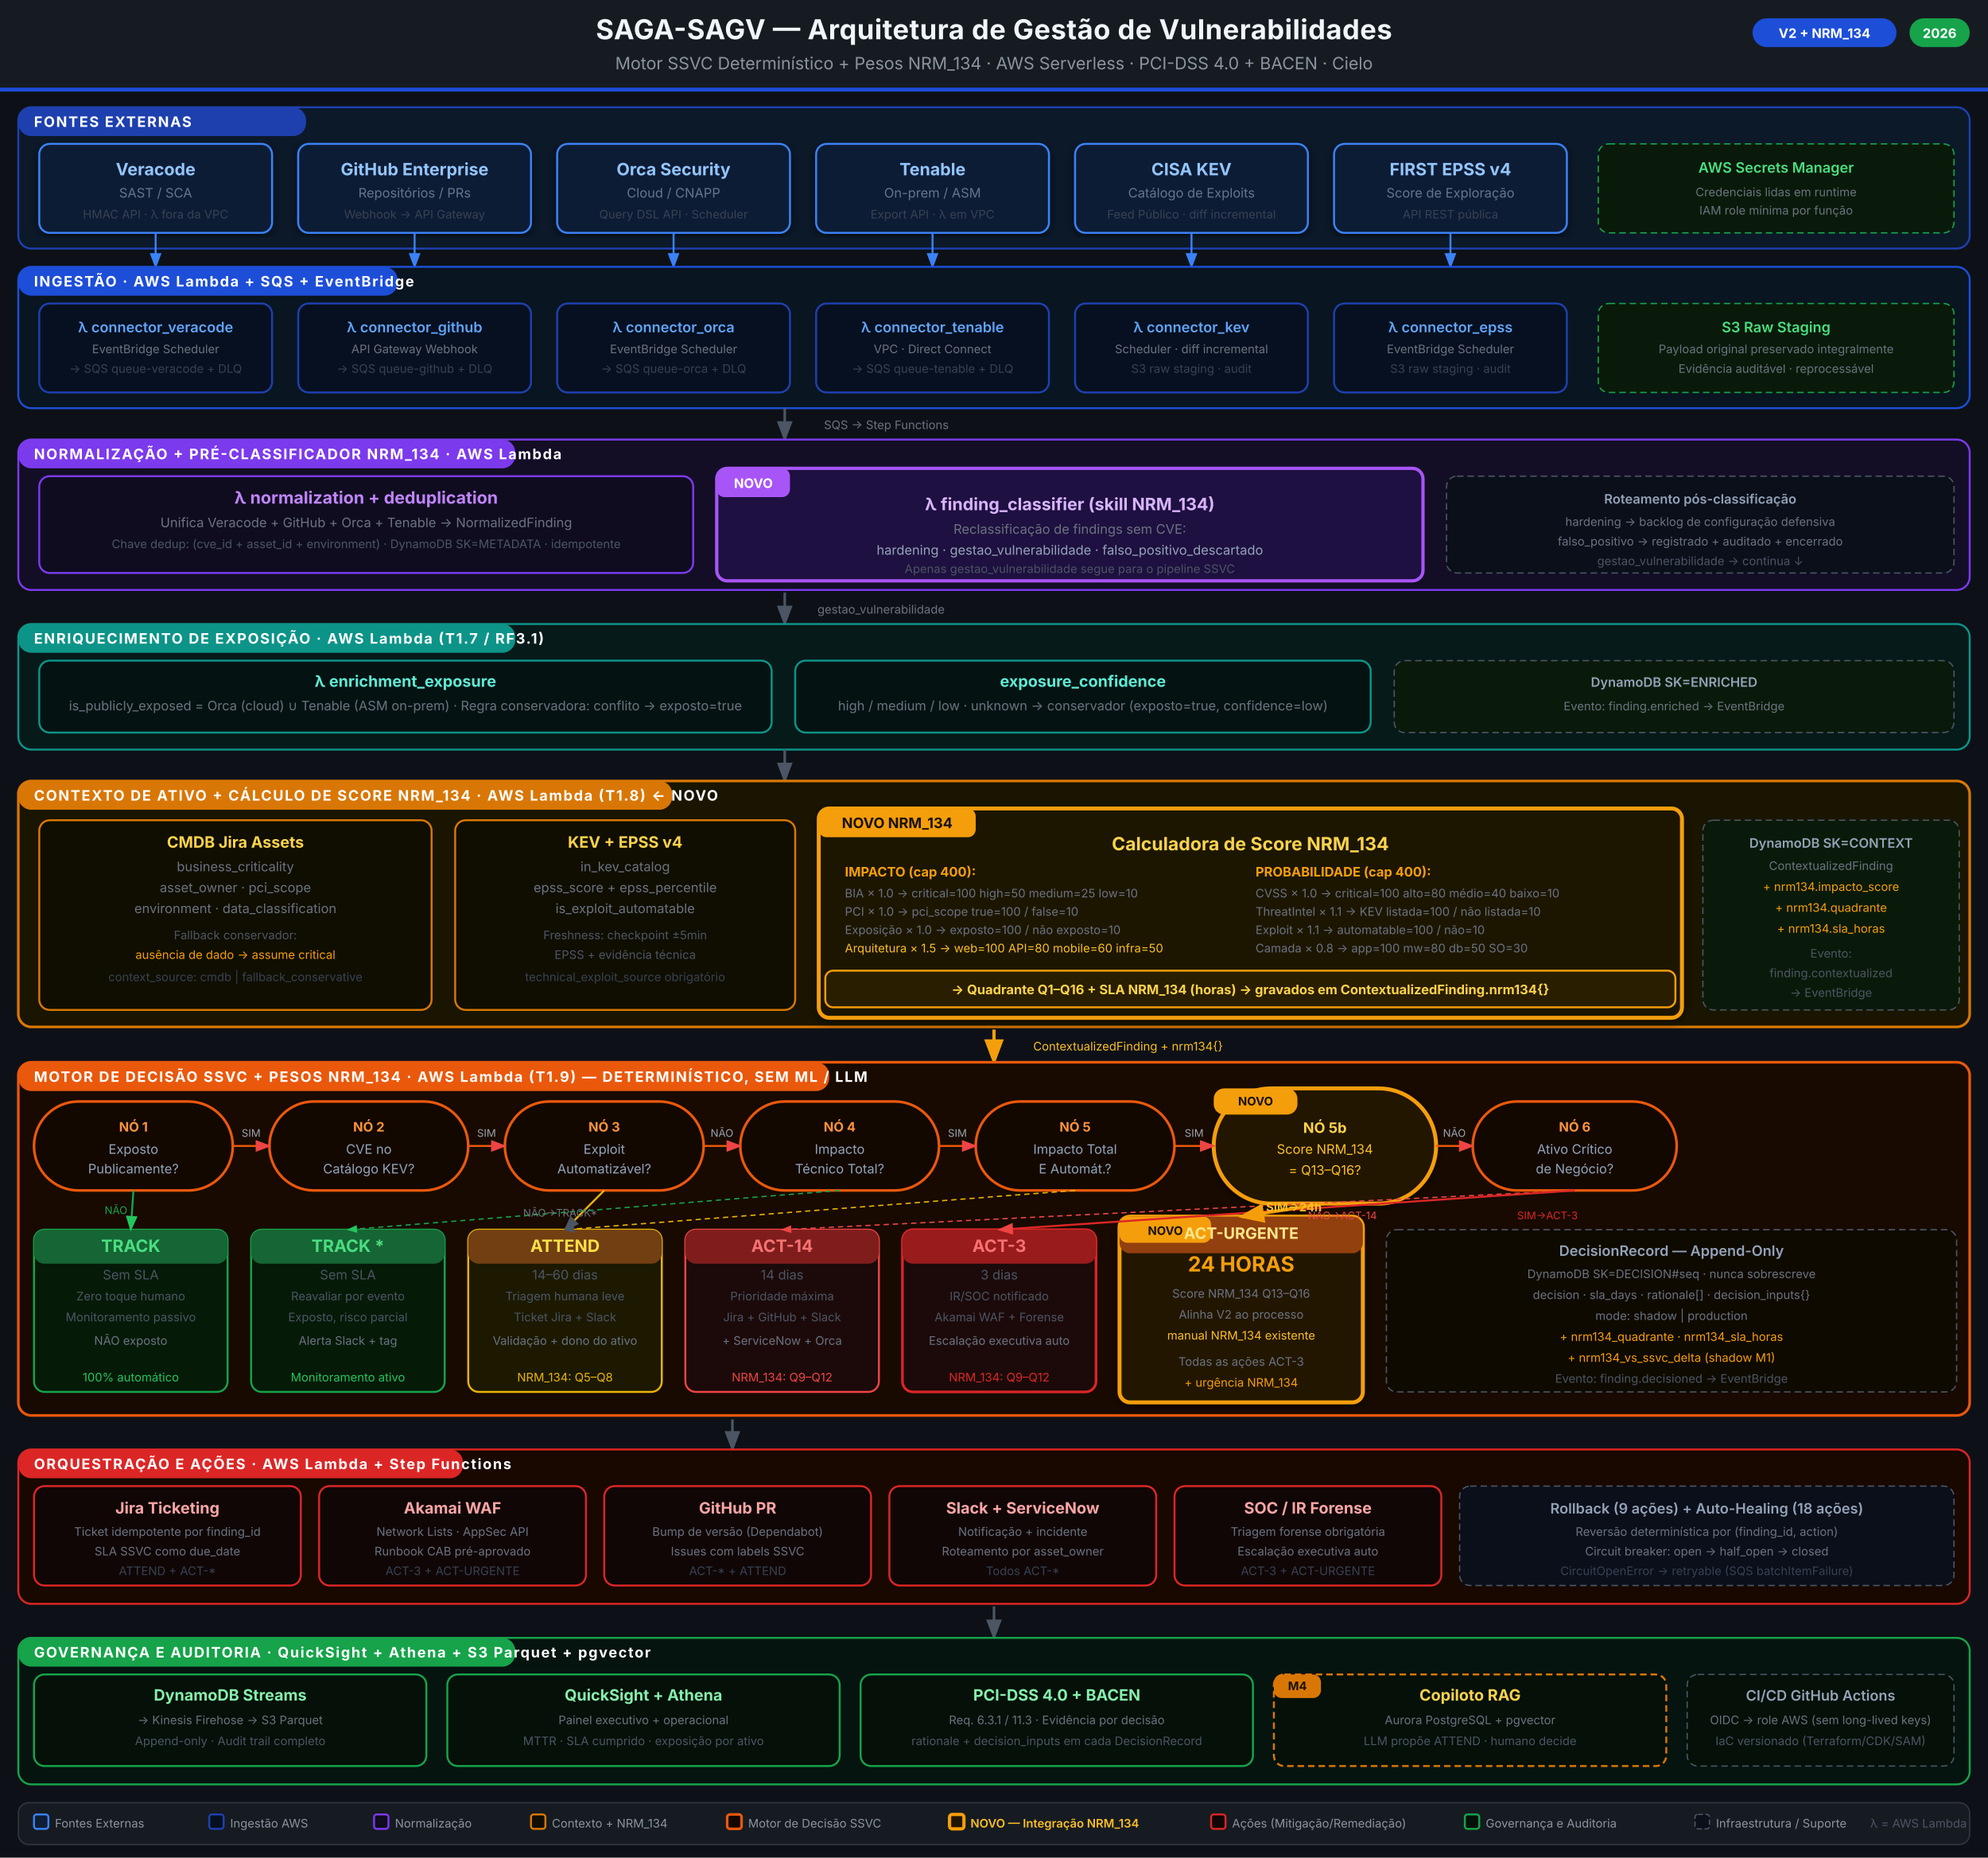
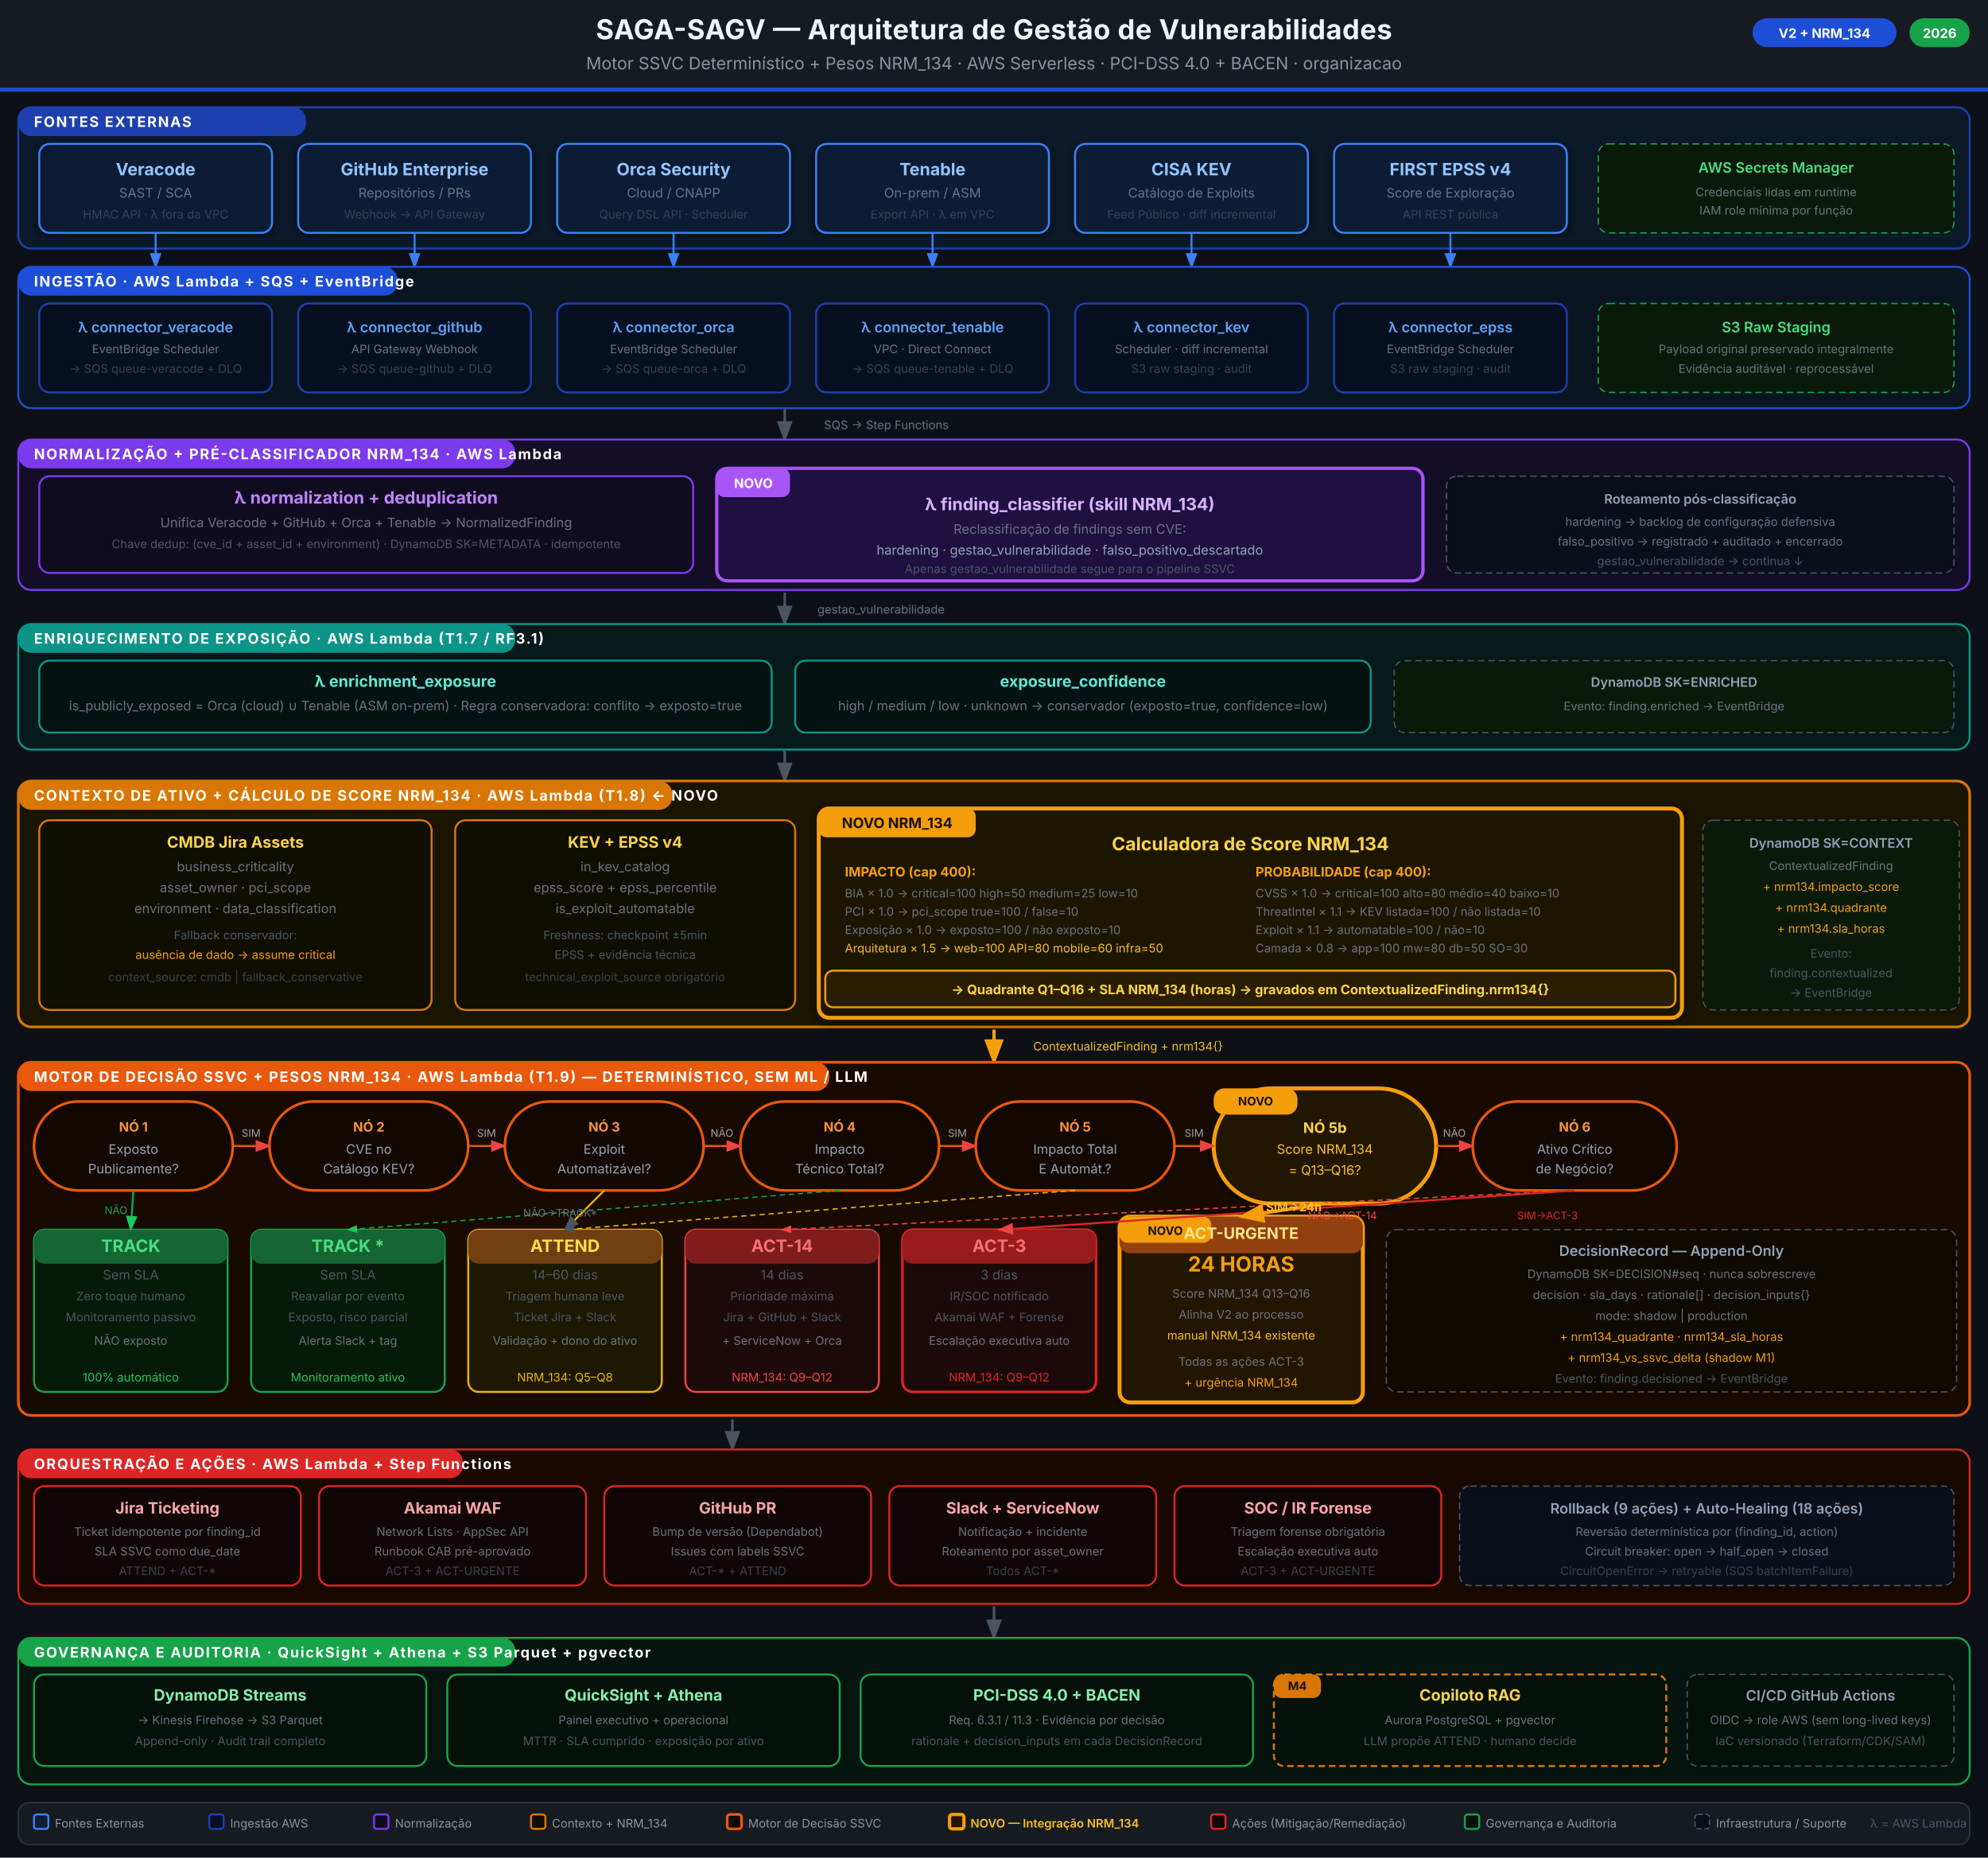
<svg xmlns="http://www.w3.org/2000/svg" width="1520" height="1420" viewBox="0 0 1520 1420" font-family="'Segoe UI', Inter, Roboto, Arial, sans-serif">
  <defs>
    <marker id="arr" markerWidth="8" markerHeight="6" refX="7" refY="3" orient="auto">
      <polygon points="0 0,8 3,0 6" fill="#4b5563" />
    </marker>
    <marker id="arr-blue" markerWidth="8" markerHeight="6" refX="7" refY="3" orient="auto">
      <polygon points="0 0,8 3,0 6" fill="#3b82f6" />
    </marker>
    <marker id="arr-amb" markerWidth="8" markerHeight="6" refX="7" refY="3" orient="auto">
      <polygon points="0 0,8 3,0 6" fill="#f59e0b" />
    </marker>
    <marker id="arr-red" markerWidth="8" markerHeight="6" refX="7" refY="3" orient="auto">
      <polygon points="0 0,8 3,0 6" fill="#ef4444" />
    </marker>
    <marker id="arr-grn" markerWidth="8" markerHeight="6" refX="7" refY="3" orient="auto">
      <polygon points="0 0,8 3,0 6" fill="#22c55e" />
    </marker>
    <filter id="shadow" x="-5%" y="-5%" width="110%" height="110%">
      <feDropShadow dx="0" dy="2" stdDeviation="4" flood-color="#000" flood-opacity="0.5" />
    </filter>
  </defs>
  <rect width="1520" height="1420" fill="#0d1117" />
  <rect x="0" y="0" width="1520" height="70" fill="#161b22" />
  <rect x="0" y="67" width="1520" height="3" fill="#1d4ed8" />
  <text x="760" y="30" text-anchor="middle" font-size="21" font-weight="700" fill="#f0f6fc" letter-spacing="0.3">
    SAGA-SAGV — Arquitetura de Gestão de Vulnerabilidades
  </text>
  <text x="760" y="53" text-anchor="middle" font-size="13" fill="#8b949e">
-     Motor SSVC Determinístico + Pesos NRM_134 · AWS Serverless · PCI-DSS 4.0 + BACEN · Cielo
+     Motor SSVC Determinístico + Pesos NRM_134 · AWS Serverless · PCI-DSS 4.0 + BACEN · organizacao
  </text>
  <rect x="1340" y="14" width="110" height="22" rx="11" fill="#1d4ed8" />
  <text x="1395" y="29" text-anchor="middle" font-size="10" fill="#fff" font-weight="700">V2 + NRM_134</text>
  <rect x="1460" y="14" width="46" height="22" rx="11" fill="#16a34a" />
  <text x="1483" y="29" text-anchor="middle" font-size="10" fill="#fff" font-weight="700">2026</text>
  <rect x="14" y="82" width="1492" height="108" rx="10" fill="#0c1929" stroke="#1e40af" stroke-width="1.5" />
  <rect x="14" y="82" width="220" height="22" rx="10" fill="#1e40af" />
  <text x="26" y="97" font-size="11" font-weight="700" fill="#fff" letter-spacing="1">FONTES EXTERNAS</text>
  <rect x="30" y="110" width="178" height="68" rx="8" fill="#0f1e36" stroke="#3b82f6" stroke-width="1.5" filter="url(#shadow)" />
  <text x="119" y="134" text-anchor="middle" font-size="13" font-weight="700" fill="#93c5fd">Veracode</text>
  <text x="119" y="151" text-anchor="middle" font-size="10" fill="#64748b">SAST / SCA</text>
  <text x="119" y="167" text-anchor="middle" font-size="9" fill="#374151">HMAC API · λ fora da VPC</text>
  <rect x="228" y="110" width="178" height="68" rx="8" fill="#0f1e36" stroke="#3b82f6" stroke-width="1.5" filter="url(#shadow)" />
  <text x="317" y="134" text-anchor="middle" font-size="13" font-weight="700" fill="#93c5fd">GitHub Enterprise</text>
  <text x="317" y="151" text-anchor="middle" font-size="10" fill="#64748b">Repositórios / PRs</text>
  <text x="317" y="167" text-anchor="middle" font-size="9" fill="#374151">Webhook → API Gateway</text>
  <rect x="426" y="110" width="178" height="68" rx="8" fill="#0f1e36" stroke="#3b82f6" stroke-width="1.5" filter="url(#shadow)" />
  <text x="515" y="134" text-anchor="middle" font-size="13" font-weight="700" fill="#93c5fd">Orca Security</text>
  <text x="515" y="151" text-anchor="middle" font-size="10" fill="#64748b">Cloud / CNAPP</text>
  <text x="515" y="167" text-anchor="middle" font-size="9" fill="#374151">Query DSL API · Scheduler</text>
  <rect x="624" y="110" width="178" height="68" rx="8" fill="#0f1e36" stroke="#3b82f6" stroke-width="1.5" filter="url(#shadow)" />
  <text x="713" y="134" text-anchor="middle" font-size="13" font-weight="700" fill="#93c5fd">Tenable</text>
  <text x="713" y="151" text-anchor="middle" font-size="10" fill="#64748b">On-prem / ASM</text>
  <text x="713" y="167" text-anchor="middle" font-size="9" fill="#374151">Export API · λ em VPC</text>
  <rect x="822" y="110" width="178" height="68" rx="8" fill="#0f1e36" stroke="#3b82f6" stroke-width="1.5" filter="url(#shadow)" />
  <text x="911" y="134" text-anchor="middle" font-size="13" font-weight="700" fill="#93c5fd">CISA KEV</text>
  <text x="911" y="151" text-anchor="middle" font-size="10" fill="#64748b">Catálogo de Exploits</text>
  <text x="911" y="167" text-anchor="middle" font-size="9" fill="#374151">Feed Público · diff incremental</text>
  <rect x="1020" y="110" width="178" height="68" rx="8" fill="#0f1e36" stroke="#3b82f6" stroke-width="1.5" filter="url(#shadow)" />
  <text x="1109" y="134" text-anchor="middle" font-size="13" font-weight="700" fill="#93c5fd">FIRST EPSS v4</text>
  <text x="1109" y="151" text-anchor="middle" font-size="10" fill="#64748b">Score de Exploração</text>
  <text x="1109" y="167" text-anchor="middle" font-size="9" fill="#374151">API REST pública</text>
  <rect x="1222" y="110" width="272" height="68" rx="8" fill="#0a1a0a" stroke="#16a34a" stroke-width="1" stroke-dasharray="5,3" />
  <text x="1358" y="132" text-anchor="middle" font-size="11" fill="#4ade80" font-weight="600">AWS Secrets Manager</text>
  <text x="1358" y="150" text-anchor="middle" font-size="9" fill="#6b7280">Credenciais lidas em runtime</text>
  <text x="1358" y="164" text-anchor="middle" font-size="9" fill="#6b7280">IAM role mínima por função</text>
  <line x1="119" y1="178" x2="119" y2="204" stroke="#3b82f6" stroke-width="1.5" marker-end="url(#arr-blue)" />
  <line x1="317" y1="178" x2="317" y2="204" stroke="#3b82f6" stroke-width="1.5" marker-end="url(#arr-blue)" />
  <line x1="515" y1="178" x2="515" y2="204" stroke="#3b82f6" stroke-width="1.5" marker-end="url(#arr-blue)" />
  <line x1="713" y1="178" x2="713" y2="204" stroke="#3b82f6" stroke-width="1.5" marker-end="url(#arr-blue)" />
  <line x1="911" y1="178" x2="911" y2="204" stroke="#3b82f6" stroke-width="1.5" marker-end="url(#arr-blue)" />
  <line x1="1109" y1="178" x2="1109" y2="204" stroke="#3b82f6" stroke-width="1.5" marker-end="url(#arr-blue)" />
  <rect x="14" y="204" width="1492" height="108" rx="10" fill="#091520" stroke="#1d4ed8" stroke-width="1.5" />
  <rect x="14" y="204" width="290" height="22" rx="10" fill="#1d4ed8" />
  <text x="26" y="219" font-size="11" font-weight="700" fill="#fff" letter-spacing="1">INGESTÃO  ·  AWS Lambda + SQS + EventBridge</text>
  <rect x="30" y="232" width="178" height="68" rx="8" fill="#071020" stroke="#1e40af" stroke-width="1.5" />
  <text x="119" y="254" text-anchor="middle" font-size="11" fill="#60a5fa" font-weight="600">λ connector_veracode</text>
  <text x="119" y="270" text-anchor="middle" font-size="9" fill="#6b7280">EventBridge Scheduler</text>
  <text x="119" y="285" text-anchor="middle" font-size="9" fill="#374151">→ SQS queue-veracode + DLQ</text>
  <rect x="228" y="232" width="178" height="68" rx="8" fill="#071020" stroke="#1e40af" stroke-width="1.5" />
  <text x="317" y="254" text-anchor="middle" font-size="11" fill="#60a5fa" font-weight="600">λ connector_github</text>
  <text x="317" y="270" text-anchor="middle" font-size="9" fill="#6b7280">API Gateway Webhook</text>
  <text x="317" y="285" text-anchor="middle" font-size="9" fill="#374151">→ SQS queue-github + DLQ</text>
  <rect x="426" y="232" width="178" height="68" rx="8" fill="#071020" stroke="#1e40af" stroke-width="1.5" />
  <text x="515" y="254" text-anchor="middle" font-size="11" fill="#60a5fa" font-weight="600">λ connector_orca</text>
  <text x="515" y="270" text-anchor="middle" font-size="9" fill="#6b7280">EventBridge Scheduler</text>
  <text x="515" y="285" text-anchor="middle" font-size="9" fill="#374151">→ SQS queue-orca + DLQ</text>
  <rect x="624" y="232" width="178" height="68" rx="8" fill="#071020" stroke="#1e40af" stroke-width="1.5" />
  <text x="713" y="254" text-anchor="middle" font-size="11" fill="#60a5fa" font-weight="600">λ connector_tenable</text>
  <text x="713" y="270" text-anchor="middle" font-size="9" fill="#6b7280">VPC · Direct Connect</text>
  <text x="713" y="285" text-anchor="middle" font-size="9" fill="#374151">→ SQS queue-tenable + DLQ</text>
  <rect x="822" y="232" width="178" height="68" rx="8" fill="#071020" stroke="#1e40af" stroke-width="1.5" />
  <text x="911" y="254" text-anchor="middle" font-size="11" fill="#60a5fa" font-weight="600">λ connector_kev</text>
  <text x="911" y="270" text-anchor="middle" font-size="9" fill="#6b7280">Scheduler · diff incremental</text>
  <text x="911" y="285" text-anchor="middle" font-size="9" fill="#374151">S3 raw staging · audit</text>
  <rect x="1020" y="232" width="178" height="68" rx="8" fill="#071020" stroke="#1e40af" stroke-width="1.5" />
  <text x="1109" y="254" text-anchor="middle" font-size="11" fill="#60a5fa" font-weight="600">λ connector_epss</text>
  <text x="1109" y="270" text-anchor="middle" font-size="9" fill="#6b7280">EventBridge Scheduler</text>
  <text x="1109" y="285" text-anchor="middle" font-size="9" fill="#374151">S3 raw staging · audit</text>
  <rect x="1222" y="232" width="272" height="68" rx="8" fill="#0a1a0a" stroke="#16a34a" stroke-width="1" stroke-dasharray="5,3" />
  <text x="1358" y="254" text-anchor="middle" font-size="11" fill="#4ade80" font-weight="600">S3 Raw Staging</text>
  <text x="1358" y="270" text-anchor="middle" font-size="9" fill="#6b7280">Payload original preservado integralmente</text>
  <text x="1358" y="285" text-anchor="middle" font-size="9" fill="#6b7280">Evidência auditável · reprocessável</text>
  <line x1="600" y1="312" x2="600" y2="336" stroke="#4b5563" stroke-width="2" marker-end="url(#arr)" />
  <text x="630" y="328" font-size="9" fill="#6b7280">SQS → Step Functions</text>
  <rect x="14" y="336" width="1492" height="115" rx="10" fill="#130e26" stroke="#7c3aed" stroke-width="1.5" />
  <rect x="14" y="336" width="380" height="22" rx="10" fill="#7c3aed" />
  <text x="26" y="351" font-size="11" font-weight="700" fill="#fff" letter-spacing="1">NORMALIZAÇÃO + PRÉ-CLASSIFICADOR NRM_134  ·  AWS Lambda</text>
  <rect x="30" y="364" width="500" height="74" rx="8" fill="#0f0c20" stroke="#7c3aed" stroke-width="1.5" />
  <text x="280" y="385" text-anchor="middle" font-size="13" font-weight="700" fill="#c084fc">λ normalization + deduplication</text>
  <text x="280" y="403" text-anchor="middle" font-size="10" fill="#6b7280">Unifica Veracode + GitHub + Orca + Tenable → NormalizedFinding</text>
  <text x="280" y="419" text-anchor="middle" font-size="9" fill="#4b5563">Chave dedup: (cve_id + asset_id + environment) · DynamoDB SK=METADATA · idempotente</text>
  <rect x="548" y="358" width="540" height="86" rx="8" fill="#1e1040" stroke="#a855f7" stroke-width="2.5" />
  <rect x="548" y="358" width="56" height="22" rx="6" fill="#a855f7" />
  <text x="576" y="373" text-anchor="middle" font-size="10" fill="#fff" font-weight="700">NOVO</text>
  <text x="818" y="390" text-anchor="middle" font-size="13" font-weight="700" fill="#d8b4fe">λ finding_classifier  (skill NRM_134)</text>
  <text x="818" y="408" text-anchor="middle" font-size="10" fill="#6b7280">Reclassificação de findings sem CVE:</text>
  <text x="818" y="424" text-anchor="middle" font-size="10" fill="#94a3b8">hardening  ·  gestao_vulnerabilidade  ·  falso_positivo_descartado</text>
  <text x="818" y="438" text-anchor="middle" font-size="9" fill="#4b5563">Apenas gestao_vulnerabilidade segue para o pipeline SSVC</text>
  <rect x="1106" y="364" width="388" height="74" rx="8" fill="#0a0f1a" stroke="#4b5563" stroke-width="1" stroke-dasharray="5,3" />
  <text x="1300" y="385" text-anchor="middle" font-size="10" fill="#94a3b8" font-weight="600">Roteamento pós-classificação</text>
  <text x="1300" y="402" text-anchor="middle" font-size="9" fill="#6b7280">hardening → backlog de configuração defensiva</text>
  <text x="1300" y="417" text-anchor="middle" font-size="9" fill="#6b7280">falso_positivo → registrado + auditado + encerrado</text>
  <text x="1300" y="432" text-anchor="middle" font-size="9" fill="#4b5563">gestao_vulnerabilidade → continua ↓</text>
  <line x1="600" y1="453" x2="600" y2="477" stroke="#4b5563" stroke-width="2" marker-end="url(#arr)" />
  <text x="625" y="469" font-size="9" fill="#6b7280">gestao_vulnerabilidade</text>
  <rect x="14" y="477" width="1492" height="96" rx="10" fill="#071a1a" stroke="#0d9488" stroke-width="1.5" />
  <rect x="14" y="477" width="380" height="22" rx="10" fill="#0d9488" />
  <text x="26" y="492" font-size="11" font-weight="700" fill="#fff" letter-spacing="1">ENRIQUECIMENTO DE EXPOSIÇÃO  ·  AWS Lambda  (T1.7 / RF3.1)</text>
  <rect x="30" y="505" width="560" height="55" rx="8" fill="#051212" stroke="#0d9488" stroke-width="1.5" />
  <text x="310" y="525" text-anchor="middle" font-size="12" font-weight="700" fill="#5eead4">λ enrichment_exposure</text>
  <text x="310" y="543" text-anchor="middle" font-size="10" fill="#6b7280">is_publicly_exposed = Orca (cloud) ∪ Tenable (ASM on-prem)  ·  Regra conservadora: conflito → exposto=true</text>
  <rect x="608" y="505" width="440" height="55" rx="8" fill="#051212" stroke="#0d9488" stroke-width="1.5" />
  <text x="828" y="525" text-anchor="middle" font-size="12" font-weight="700" fill="#5eead4">exposure_confidence</text>
  <text x="828" y="543" text-anchor="middle" font-size="10" fill="#6b7280">high / medium / low · unknown → conservador (exposto=true, confidence=low)</text>
  <rect x="1066" y="505" width="428" height="55" rx="8" fill="#0a1a0a" stroke="#4b5563" stroke-width="1" stroke-dasharray="5,3" />
  <text x="1280" y="525" text-anchor="middle" font-size="10" fill="#94a3b8" font-weight="600">DynamoDB SK=ENRICHED</text>
  <text x="1280" y="543" text-anchor="middle" font-size="9" fill="#6b7280">Evento: finding.enriched → EventBridge</text>
  <line x1="600" y1="573" x2="600" y2="597" stroke="#4b5563" stroke-width="2" marker-end="url(#arr)" />
  <rect x="14" y="597" width="1492" height="188" rx="10" fill="#1a1500" stroke="#d97706" stroke-width="2" />
  <rect x="14" y="597" width="500" height="22" rx="10" fill="#d97706" />
  <text x="26" y="612" font-size="11" font-weight="700" fill="#fff" letter-spacing="1">CONTEXTO DE ATIVO + CÁLCULO DE SCORE NRM_134  ·  AWS Lambda  (T1.8)  ← NOVO</text>
  <rect x="30" y="627" width="300" height="145" rx="8" fill="#100e00" stroke="#d97706" stroke-width="1.5" />
  <text x="180" y="648" text-anchor="middle" font-size="12" font-weight="700" fill="#fcd34d">CMDB Jira Assets</text>
  <text x="180" y="666" text-anchor="middle" font-size="10" fill="#6b7280">business_criticality</text>
  <text x="180" y="682" text-anchor="middle" font-size="10" fill="#6b7280">asset_owner · pci_scope</text>
  <text x="180" y="698" text-anchor="middle" font-size="10" fill="#6b7280">environment · data_classification</text>
  <text x="180" y="718" text-anchor="middle" font-size="9" fill="#4b5563">Fallback conservador:</text>
  <text x="180" y="733" text-anchor="middle" font-size="9" fill="#f59e0b">ausência de dado → assume critical</text>
  <text x="180" y="750" text-anchor="middle" font-size="9" fill="#374151">context_source: cmdb | fallback_conservative</text>
  <rect x="348" y="627" width="260" height="145" rx="8" fill="#100e00" stroke="#d97706" stroke-width="1.5" />
  <text x="478" y="648" text-anchor="middle" font-size="12" font-weight="700" fill="#fcd34d">KEV + EPSS v4</text>
  <text x="478" y="666" text-anchor="middle" font-size="10" fill="#6b7280">in_kev_catalog</text>
  <text x="478" y="682" text-anchor="middle" font-size="10" fill="#6b7280">epss_score + epss_percentile</text>
  <text x="478" y="698" text-anchor="middle" font-size="10" fill="#6b7280">is_exploit_automatable</text>
  <text x="478" y="718" text-anchor="middle" font-size="9" fill="#4b5563">Freshness: checkpoint ±5min</text>
  <text x="478" y="733" text-anchor="middle" font-size="9" fill="#4b5563">EPSS + evidência técnica</text>
  <text x="478" y="750" text-anchor="middle" font-size="9" fill="#374151">technical_exploit_source obrigatório</text>
  <rect x="626" y="618" width="660" height="160" rx="8" fill="#1e1600" stroke="#f59e0b" stroke-width="3" filter="url(#shadow)" />
  <rect x="626" y="618" width="120" height="22" rx="6" fill="#f59e0b" />
  <text x="686" y="633" text-anchor="middle" font-size="11" fill="#1a1200" font-weight="700">NOVO  NRM_134</text>
  <text x="956" y="650" text-anchor="middle" font-size="14" font-weight="700" fill="#fcd34d">Calculadora de Score NRM_134</text>
  <text x="646" y="670" font-size="10" fill="#f59e0b" font-weight="700">IMPACTO (cap 400):</text>
  <text x="646" y="686" font-size="9" fill="#6b7280">BIA        × 1.0  →  critical=100  high=50  medium=25  low=10</text>
  <text x="646" y="700" font-size="9" fill="#6b7280">PCI        × 1.0  →  pci_scope true=100  /  false=10</text>
  <text x="646" y="714" font-size="9" fill="#6b7280">Exposição  × 1.0  →  exposto=100  /  não exposto=10</text>
  <text x="646" y="728" font-size="9" fill="#fbbf24">Arquitetura × 1.5 →  web=100  API=80  mobile=60  infra=50</text>
  <text x="960" y="670" font-size="10" fill="#f59e0b" font-weight="700">PROBABILIDADE (cap 400):</text>
  <text x="960" y="686" font-size="9" fill="#6b7280">CVSS        × 1.0  →  critical=100  alto=80  médio=40  baixo=10</text>
  <text x="960" y="700" font-size="9" fill="#6b7280">ThreatIntel × 1.1  →  KEV listada=100  /  não listada=10</text>
  <text x="960" y="714" font-size="9" fill="#6b7280">Exploit     × 1.1  →  automatable=100  /  não=10</text>
  <text x="960" y="728" font-size="9" fill="#6b7280">Camada      × 0.8  →  app=100  mw=80  db=50  SO=30</text>
  <rect x="631" y="742" width="650" height="28" rx="6" fill="#2a1e00" stroke="#f59e0b" stroke-width="1.5" />
  <text x="956" y="760" text-anchor="middle" font-size="10" fill="#fcd34d" font-weight="700">
    → Quadrante Q1–Q16  +  SLA NRM_134 (horas)  →  gravados em ContextualizedFinding.nrm134{}
  </text>
  <rect x="1302" y="627" width="196" height="145" rx="8" fill="#0a1a0a" stroke="#4b5563" stroke-width="1" stroke-dasharray="5,3" />
  <text x="1400" y="648" text-anchor="middle" font-size="10" fill="#94a3b8" font-weight="600">DynamoDB SK=CONTEXT</text>
  <text x="1400" y="665" text-anchor="middle" font-size="9" fill="#6b7280">ContextualizedFinding</text>
  <text x="1400" y="681" text-anchor="middle" font-size="9" fill="#f59e0b">+ nrm134.impacto_score</text>
  <text x="1400" y="697" text-anchor="middle" font-size="9" fill="#f59e0b">+ nrm134.quadrante</text>
  <text x="1400" y="713" text-anchor="middle" font-size="9" fill="#f59e0b">+ nrm134.sla_horas</text>
  <text x="1400" y="732" text-anchor="middle" font-size="9" fill="#4b5563">Evento:</text>
  <text x="1400" y="747" text-anchor="middle" font-size="9" fill="#4b5563">finding.contextualized</text>
  <text x="1400" y="762" text-anchor="middle" font-size="9" fill="#4b5563">→ EventBridge</text>
  <line x1="760" y1="787" x2="760" y2="812" stroke="#f59e0b" stroke-width="2.5" marker-end="url(#arr-amb)" />
  <text x="790" y="803" font-size="9" fill="#fbbf24">ContextualizedFinding + nrm134{}</text>
  <rect x="14" y="812" width="1492" height="270" rx="10" fill="#180a00" stroke="#ea580c" stroke-width="2" />
  <rect x="14" y="812" width="620" height="22" rx="10" fill="#ea580c" />
  <text x="26" y="827" font-size="11" font-weight="700" fill="#fff" letter-spacing="1">MOTOR DE DECISÃO SSVC + PESOS NRM_134  ·  AWS Lambda (T1.9)  —  DETERMINÍSTICO, SEM ML / LLM</text>
  <rect x="26" y="842" width="152" height="68" rx="34" fill="#120800" stroke="#ea580c" stroke-width="2" />
  <text x="102" y="865" text-anchor="middle" font-size="10" font-weight="700" fill="#fb923c">NÓ 1</text>
  <text x="102" y="882" text-anchor="middle" font-size="10" fill="#94a3b8">Exposto</text>
  <text x="102" y="897" text-anchor="middle" font-size="10" fill="#94a3b8">Publicamente?</text>
  <rect x="206" y="842" width="152" height="68" rx="34" fill="#120800" stroke="#ea580c" stroke-width="2" />
  <text x="282" y="865" text-anchor="middle" font-size="10" font-weight="700" fill="#fb923c">NÓ 2</text>
  <text x="282" y="882" text-anchor="middle" font-size="10" fill="#94a3b8">CVE no</text>
  <text x="282" y="897" text-anchor="middle" font-size="10" fill="#94a3b8">Catálogo KEV?</text>
  <rect x="386" y="842" width="152" height="68" rx="34" fill="#120800" stroke="#ea580c" stroke-width="2" />
  <text x="462" y="865" text-anchor="middle" font-size="10" font-weight="700" fill="#fb923c">NÓ 3</text>
  <text x="462" y="882" text-anchor="middle" font-size="10" fill="#94a3b8">Exploit</text>
  <text x="462" y="897" text-anchor="middle" font-size="10" fill="#94a3b8">Automatizável?</text>
  <rect x="566" y="842" width="152" height="68" rx="34" fill="#120800" stroke="#ea580c" stroke-width="2" />
  <text x="642" y="865" text-anchor="middle" font-size="10" font-weight="700" fill="#fb923c">NÓ 4</text>
  <text x="642" y="882" text-anchor="middle" font-size="10" fill="#94a3b8">Impacto</text>
  <text x="642" y="897" text-anchor="middle" font-size="10" fill="#94a3b8">Técnico Total?</text>
  <rect x="746" y="842" width="152" height="68" rx="34" fill="#120800" stroke="#ea580c" stroke-width="2" />
  <text x="822" y="865" text-anchor="middle" font-size="10" font-weight="700" fill="#fb923c">NÓ 5</text>
  <text x="822" y="882" text-anchor="middle" font-size="10" fill="#94a3b8">Impacto Total</text>
  <text x="822" y="897" text-anchor="middle" font-size="10" fill="#94a3b8">E Automát.?</text>
  <rect x="928" y="832" width="170" height="88" rx="44" fill="#201400" stroke="#f59e0b" stroke-width="3" filter="url(#shadow)" />
  <rect x="928" y="832" width="64" height="20" rx="8" fill="#f59e0b" />
  <text x="960" y="845" text-anchor="middle" font-size="9" fill="#1a1200" font-weight="700">NOVO</text>
  <text x="1013" y="866" text-anchor="middle" font-size="11" font-weight="700" fill="#fcd34d">NÓ 5b</text>
  <text x="1013" y="882" text-anchor="middle" font-size="10" fill="#fbbf24">Score NRM_134</text>
  <text x="1013" y="898" text-anchor="middle" font-size="10" fill="#fbbf24">= Q13–Q16?</text>
  <rect x="1126" y="842" width="156" height="68" rx="34" fill="#120800" stroke="#ea580c" stroke-width="2" />
  <text x="1204" y="865" text-anchor="middle" font-size="10" font-weight="700" fill="#fb923c">NÓ 6</text>
  <text x="1204" y="882" text-anchor="middle" font-size="10" fill="#94a3b8">Ativo Crítico</text>
  <text x="1204" y="897" text-anchor="middle" font-size="10" fill="#94a3b8">de Negócio?</text>
  <line x1="178" y1="876" x2="206" y2="876" stroke="#ea580c" stroke-width="1.5" marker-end="url(#arr-red)" />
  <text x="192" y="869" text-anchor="middle" font-size="8" fill="#9ca3af">SIM</text>
  <line x1="358" y1="876" x2="386" y2="876" stroke="#ea580c" stroke-width="1.5" marker-end="url(#arr-red)" />
  <text x="372" y="869" text-anchor="middle" font-size="8" fill="#9ca3af">SIM</text>
  <line x1="538" y1="876" x2="566" y2="876" stroke="#ea580c" stroke-width="1.5" marker-end="url(#arr-red)" />
  <text x="552" y="869" text-anchor="middle" font-size="8" fill="#9ca3af">NÃO</text>
  <line x1="718" y1="876" x2="746" y2="876" stroke="#ea580c" stroke-width="1.5" marker-end="url(#arr-red)" />
  <text x="732" y="869" text-anchor="middle" font-size="8" fill="#9ca3af">SIM</text>
  <line x1="898" y1="876" x2="928" y2="876" stroke="#ea580c" stroke-width="1.5" marker-end="url(#arr-red)" />
  <text x="913" y="869" text-anchor="middle" font-size="8" fill="#9ca3af">SIM</text>
  <line x1="1098" y1="876" x2="1126" y2="876" stroke="#ea580c" stroke-width="1.5" marker-end="url(#arr-red)" />
  <text x="1112" y="869" text-anchor="middle" font-size="8" fill="#9ca3af">NÃO</text>
  <rect x="26" y="940" width="148" height="124" rx="8" fill="#061a08" stroke="#16a34a" stroke-width="1.5" />
  <rect x="26" y="940" width="148" height="26" rx="8" fill="#166534" />
  <text x="100" y="957" text-anchor="middle" font-size="13" font-weight="700" fill="#4ade80">TRACK</text>
  <text x="100" y="978" text-anchor="middle" font-size="10" fill="#4b5563">Sem SLA</text>
  <text x="100" y="994" text-anchor="middle" font-size="9" fill="#4b5563">Zero toque humano</text>
  <text x="100" y="1010" text-anchor="middle" font-size="9" fill="#4b5563">Monitoramento passivo</text>
  <text x="100" y="1028" text-anchor="middle" font-size="9" fill="#6b7280">NÃO exposto</text>
  <text x="100" y="1056" text-anchor="middle" font-size="9" fill="#22c55e">100% automático</text>
  <rect x="192" y="940" width="148" height="124" rx="8" fill="#061a08" stroke="#16a34a" stroke-width="1.5" />
  <rect x="192" y="940" width="148" height="26" rx="8" fill="#166534" />
  <text x="266" y="957" text-anchor="middle" font-size="13" font-weight="700" fill="#4ade80">TRACK *</text>
  <text x="266" y="978" text-anchor="middle" font-size="10" fill="#4b5563">Sem SLA</text>
  <text x="266" y="994" text-anchor="middle" font-size="9" fill="#4b5563">Reavaliar por evento</text>
  <text x="266" y="1010" text-anchor="middle" font-size="9" fill="#4b5563">Exposto, risco parcial</text>
  <text x="266" y="1028" text-anchor="middle" font-size="9" fill="#6b7280">Alerta Slack + tag</text>
  <text x="266" y="1056" text-anchor="middle" font-size="9" fill="#22c55e">Monitoramento ativo</text>
  <rect x="358" y="940" width="148" height="124" rx="8" fill="#1c1900" stroke="#eab308" stroke-width="1.5" />
  <rect x="358" y="940" width="148" height="26" rx="8" fill="#713f12" />
  <text x="432" y="957" text-anchor="middle" font-size="13" font-weight="700" fill="#fde047">ATTEND</text>
  <text x="432" y="978" text-anchor="middle" font-size="10" fill="#4b5563">14–60 dias</text>
  <text x="432" y="994" text-anchor="middle" font-size="9" fill="#4b5563">Triagem humana leve</text>
  <text x="432" y="1010" text-anchor="middle" font-size="9" fill="#4b5563">Ticket Jira + Slack</text>
  <text x="432" y="1028" text-anchor="middle" font-size="9" fill="#6b7280">Validação + dono do ativo</text>
  <text x="432" y="1056" text-anchor="middle" font-size="9" fill="#eab308">NRM_134: Q5–Q8</text>
  <rect x="524" y="940" width="148" height="124" rx="8" fill="#1c0a0a" stroke="#ef4444" stroke-width="1.5" />
  <rect x="524" y="940" width="148" height="26" rx="8" fill="#7f1d1d" />
  <text x="598" y="957" text-anchor="middle" font-size="13" font-weight="700" fill="#f87171">ACT-14</text>
  <text x="598" y="978" text-anchor="middle" font-size="10" fill="#4b5563">14 dias</text>
  <text x="598" y="994" text-anchor="middle" font-size="9" fill="#4b5563">Prioridade máxima</text>
  <text x="598" y="1010" text-anchor="middle" font-size="9" fill="#4b5563">Jira + GitHub + Slack</text>
  <text x="598" y="1028" text-anchor="middle" font-size="9" fill="#6b7280">+ ServiceNow + Orca</text>
  <text x="598" y="1056" text-anchor="middle" font-size="9" fill="#ef4444">NRM_134: Q9–Q12</text>
  <rect x="690" y="940" width="148" height="124" rx="8" fill="#1c0a0a" stroke="#dc2626" stroke-width="2" />
  <rect x="690" y="940" width="148" height="26" rx="8" fill="#991b1b" />
  <text x="764" y="957" text-anchor="middle" font-size="13" font-weight="700" fill="#f87171">ACT-3</text>
  <text x="764" y="978" text-anchor="middle" font-size="10" fill="#4b5563">3 dias</text>
  <text x="764" y="994" text-anchor="middle" font-size="9" fill="#4b5563">IR/SOC notificado</text>
  <text x="764" y="1010" text-anchor="middle" font-size="9" fill="#4b5563">Akamai WAF + Forense</text>
  <text x="764" y="1028" text-anchor="middle" font-size="9" fill="#6b7280">Escalação executiva auto</text>
  <text x="764" y="1056" text-anchor="middle" font-size="9" fill="#dc2626">NRM_134: Q9–Q12</text>
  <rect x="856" y="930" width="186" height="142" rx="8" fill="#201600" stroke="#f59e0b" stroke-width="3" filter="url(#shadow)" />
  <rect x="856" y="930" width="186" height="28" rx="8" fill="#92400e" />
  <rect x="856" y="930" width="70" height="20" rx="6" fill="#f59e0b" />
  <text x="891" y="944" text-anchor="middle" font-size="9" fill="#1a1200" font-weight="700">NOVO</text>
  <text x="949" y="947" text-anchor="middle" font-size="12" font-weight="700" fill="#fde68a">ACT-URGENTE</text>
  <text x="949" y="972" text-anchor="middle" font-size="16" font-weight="700" fill="#f59e0b">24 HORAS</text>
  <text x="949" y="992" text-anchor="middle" font-size="9" fill="#6b7280">Score NRM_134 Q13–Q16</text>
  <text x="949" y="1008" text-anchor="middle" font-size="9" fill="#6b7280">Alinha V2 ao processo</text>
  <text x="949" y="1024" text-anchor="middle" font-size="9" fill="#fbbf24">manual NRM_134 existente</text>
  <text x="949" y="1044" text-anchor="middle" font-size="9" fill="#6b7280">Todas as ações ACT-3</text>
  <text x="949" y="1060" text-anchor="middle" font-size="9" fill="#f59e0b">+ urgência NRM_134</text>
  <rect x="1060" y="940" width="436" height="124" rx="8" fill="#0f0a00" stroke="#4b5563" stroke-width="1" stroke-dasharray="5,3" />
  <text x="1278" y="960" text-anchor="middle" font-size="11" fill="#94a3b8" font-weight="600">DecisionRecord — Append-Only</text>
  <text x="1278" y="977" text-anchor="middle" font-size="9" fill="#6b7280">DynamoDB SK=DECISION#seq · nunca sobrescreve</text>
  <text x="1278" y="993" text-anchor="middle" font-size="9" fill="#6b7280">decision · sla_days · rationale[] · decision_inputs{}</text>
  <text x="1278" y="1009" text-anchor="middle" font-size="9" fill="#6b7280">mode: shadow | production</text>
  <text x="1278" y="1025" text-anchor="middle" font-size="9" fill="#f59e0b">+ nrm134_quadrante · nrm134_sla_horas</text>
  <text x="1278" y="1041" text-anchor="middle" font-size="9" fill="#f59e0b">+ nrm134_vs_ssvc_delta (shadow M1)</text>
  <text x="1278" y="1057" text-anchor="middle" font-size="9" fill="#4b5563">Evento: finding.decisioned → EventBridge</text>
  <line x1="102" y1="910" x2="100" y2="940" stroke="#16a34a" stroke-width="1.5" marker-end="url(#arr-grn)" />
  <text x="80" y="928" font-size="8" fill="#16a34a">NÃO</text>
  <line x1="462" y1="910" x2="432" y2="940" stroke="#eab308" stroke-width="1.5" marker-end="url(#arr)" />
  <line x1="822" y1="910" x2="432" y2="940" stroke="#eab308" stroke-width="1" marker-end="url(#arr)" stroke-dasharray="4,3" />
  <line x1="642" y1="910" x2="266" y2="940" stroke="#16a34a" stroke-width="1" marker-end="url(#arr-grn)" stroke-dasharray="4,3" />
  <text x="400" y="930" font-size="8" fill="#6b7280">NÃO→TRACK*</text>
  <line x1="1204" y1="910" x2="598" y2="940" stroke="#ef4444" stroke-width="1" marker-end="url(#arr-red)" stroke-dasharray="4,3" />
  <text x="1000" y="932" font-size="8" fill="#ef4444">NÃO→ACT-14</text>
  <line x1="1204" y1="910" x2="764" y2="940" stroke="#dc2626" stroke-width="1.5" marker-end="url(#arr-red)" />
  <text x="1160" y="932" font-size="8" fill="#dc2626">SIM→ACT-3</text>
  <line x1="1013" y1="920" x2="949" y2="930" stroke="#f59e0b" stroke-width="2.5" marker-end="url(#arr-amb)" />
  <text x="968" y="926" font-size="9" fill="#fbbf24" font-weight="700">SIM→24h</text>
  <line x1="560" y1="1085" x2="560" y2="1108" stroke="#4b5563" stroke-width="2" marker-end="url(#arr)" />
  <rect x="14" y="1108" width="1492" height="118" rx="10" fill="#180800" stroke="#dc2626" stroke-width="1.5" />
  <rect x="14" y="1108" width="340" height="22" rx="10" fill="#dc2626" />
  <text x="26" y="1123" font-size="11" font-weight="700" fill="#fff" letter-spacing="1">ORQUESTRAÇÃO E AÇÕES  ·  AWS Lambda + Step Functions</text>
  <rect x="26" y="1136" width="204" height="76" rx="8" fill="#100606" stroke="#dc2626" stroke-width="1.5" />
  <text x="128" y="1157" text-anchor="middle" font-size="12" font-weight="700" fill="#fca5a5">Jira Ticketing</text>
  <text x="128" y="1174" text-anchor="middle" font-size="9" fill="#6b7280">Ticket idempotente por finding_id</text>
  <text x="128" y="1189" text-anchor="middle" font-size="9" fill="#6b7280">SLA SSVC como due_date</text>
  <text x="128" y="1204" text-anchor="middle" font-size="9" fill="#374151">ATTEND + ACT-*</text>
  <rect x="244" y="1136" width="204" height="76" rx="8" fill="#100606" stroke="#dc2626" stroke-width="1.5" />
  <text x="346" y="1157" text-anchor="middle" font-size="12" font-weight="700" fill="#fca5a5">Akamai WAF</text>
  <text x="346" y="1174" text-anchor="middle" font-size="9" fill="#6b7280">Network Lists · AppSec API</text>
  <text x="346" y="1189" text-anchor="middle" font-size="9" fill="#6b7280">Runbook CAB pré-aprovado</text>
  <text x="346" y="1204" text-anchor="middle" font-size="9" fill="#374151">ACT-3 + ACT-URGENTE</text>
  <rect x="462" y="1136" width="204" height="76" rx="8" fill="#100606" stroke="#dc2626" stroke-width="1.5" />
  <text x="564" y="1157" text-anchor="middle" font-size="12" font-weight="700" fill="#fca5a5">GitHub PR</text>
  <text x="564" y="1174" text-anchor="middle" font-size="9" fill="#6b7280">Bump de versão (Dependabot)</text>
  <text x="564" y="1189" text-anchor="middle" font-size="9" fill="#6b7280">Issues com labels SSVC</text>
  <text x="564" y="1204" text-anchor="middle" font-size="9" fill="#374151">ACT-* + ATTEND</text>
  <rect x="680" y="1136" width="204" height="76" rx="8" fill="#100606" stroke="#dc2626" stroke-width="1.5" />
  <text x="782" y="1157" text-anchor="middle" font-size="12" font-weight="700" fill="#fca5a5">Slack + ServiceNow</text>
  <text x="782" y="1174" text-anchor="middle" font-size="9" fill="#6b7280">Notificação + incidente</text>
  <text x="782" y="1189" text-anchor="middle" font-size="9" fill="#6b7280">Roteamento por asset_owner</text>
  <text x="782" y="1204" text-anchor="middle" font-size="9" fill="#374151">Todos ACT-*</text>
  <rect x="898" y="1136" width="204" height="76" rx="8" fill="#100606" stroke="#dc2626" stroke-width="1.5" />
  <text x="1000" y="1157" text-anchor="middle" font-size="12" font-weight="700" fill="#fca5a5">SOC / IR Forense</text>
  <text x="1000" y="1174" text-anchor="middle" font-size="9" fill="#6b7280">Triagem forense obrigatória</text>
  <text x="1000" y="1189" text-anchor="middle" font-size="9" fill="#6b7280">Escalação executiva auto</text>
  <text x="1000" y="1204" text-anchor="middle" font-size="9" fill="#374151">ACT-3 + ACT-URGENTE</text>
  <rect x="1116" y="1136" width="378" height="76" rx="8" fill="#0a0f1a" stroke="#4b5563" stroke-width="1" stroke-dasharray="5,3" />
  <text x="1305" y="1157" text-anchor="middle" font-size="11" fill="#94a3b8" font-weight="600">Rollback (9 ações) + Auto-Healing (18 ações)</text>
  <text x="1305" y="1174" text-anchor="middle" font-size="9" fill="#6b7280">Reversão determinística por (finding_id, action)</text>
  <text x="1305" y="1189" text-anchor="middle" font-size="9" fill="#6b7280">Circuit breaker: open → half_open → closed</text>
  <text x="1305" y="1204" text-anchor="middle" font-size="9" fill="#374151">CircuitOpenError → retryable (SQS batchItemFailure)</text>
  <line x1="760" y1="1228" x2="760" y2="1252" stroke="#4b5563" stroke-width="2" marker-end="url(#arr)" />
  <rect x="14" y="1252" width="1492" height="112" rx="10" fill="#061410" stroke="#16a34a" stroke-width="1.5" />
  <rect x="14" y="1252" width="380" height="22" rx="10" fill="#16a34a" />
  <text x="26" y="1267" font-size="11" font-weight="700" fill="#fff" letter-spacing="1">GOVERNANÇA E AUDITORIA  ·  QuickSight + Athena + S3 Parquet + pgvector</text>
  <rect x="26" y="1280" width="300" height="70" rx="8" fill="#041008" stroke="#16a34a" stroke-width="1.5" />
  <text x="176" y="1300" text-anchor="middle" font-size="12" font-weight="700" fill="#86efac">DynamoDB Streams</text>
  <text x="176" y="1318" text-anchor="middle" font-size="9" fill="#6b7280">→ Kinesis Firehose → S3 Parquet</text>
  <text x="176" y="1334" text-anchor="middle" font-size="9" fill="#4b5563">Append-only · Audit trail completo</text>
  <rect x="342" y="1280" width="300" height="70" rx="8" fill="#041008" stroke="#16a34a" stroke-width="1.5" />
  <text x="492" y="1300" text-anchor="middle" font-size="12" font-weight="700" fill="#86efac">QuickSight + Athena</text>
  <text x="492" y="1318" text-anchor="middle" font-size="9" fill="#6b7280">Painel executivo + operacional</text>
  <text x="492" y="1334" text-anchor="middle" font-size="9" fill="#4b5563">MTTR · SLA cumprido · exposição por ativo</text>
  <rect x="658" y="1280" width="300" height="70" rx="8" fill="#041008" stroke="#16a34a" stroke-width="1.5" />
  <text x="808" y="1300" text-anchor="middle" font-size="12" font-weight="700" fill="#86efac">PCI-DSS 4.0 + BACEN</text>
  <text x="808" y="1318" text-anchor="middle" font-size="9" fill="#6b7280">Req. 6.3.1 / 11.3 · Evidência por decisão</text>
  <text x="808" y="1334" text-anchor="middle" font-size="9" fill="#4b5563">rationale + decision_inputs em cada DecisionRecord</text>
  <rect x="974" y="1280" width="300" height="70" rx="8" fill="#041008" stroke="#d97706" stroke-width="1.5" stroke-dasharray="5,3" />
  <rect x="974" y="1280" width="36" height="18" rx="6" fill="#d97706" />
  <text x="992" y="1292" text-anchor="middle" font-size="9" fill="#1a1200" font-weight="700">M4</text>
  <text x="1124" y="1300" text-anchor="middle" font-size="12" font-weight="700" fill="#fcd34d">Copiloto RAG</text>
  <text x="1124" y="1318" text-anchor="middle" font-size="9" fill="#6b7280">Aurora PostgreSQL + pgvector</text>
  <text x="1124" y="1334" text-anchor="middle" font-size="9" fill="#4b5563">LLM propõe ATTEND · humano decide</text>
  <rect x="1290" y="1280" width="204" height="70" rx="8" fill="#041008" stroke="#4b5563" stroke-width="1" stroke-dasharray="5,3" />
  <text x="1392" y="1300" text-anchor="middle" font-size="11" fill="#94a3b8" font-weight="600">CI/CD GitHub Actions</text>
  <text x="1392" y="1318" text-anchor="middle" font-size="9" fill="#6b7280">OIDC → role AWS (sem long-lived keys)</text>
  <text x="1392" y="1334" text-anchor="middle" font-size="9" fill="#4b5563">IaC versionado (Terraform/CDK/SAM)</text>
  <rect x="14" y="1378" width="1492" height="32" rx="8" fill="#161b22" stroke="#30363d" stroke-width="1" />
  <rect x="26" y="1387" width="11" height="11" rx="2" fill="#0f1e36" stroke="#3b82f6" stroke-width="1.5" />
  <text x="42" y="1397" font-size="9" fill="#8b949e">Fontes Externas</text>
  <rect x="160" y="1387" width="11" height="11" rx="2" fill="#071020" stroke="#1e40af" stroke-width="1.5" />
  <text x="176" y="1397" font-size="9" fill="#8b949e">Ingestão AWS</text>
  <rect x="286" y="1387" width="11" height="11" rx="2" fill="#0f0c20" stroke="#7c3aed" stroke-width="1.5" />
  <text x="302" y="1397" font-size="9" fill="#8b949e">Normalização</text>
  <rect x="406" y="1387" width="11" height="11" rx="2" fill="#100e00" stroke="#d97706" stroke-width="1.5" />
  <text x="422" y="1397" font-size="9" fill="#8b949e">Contexto + NRM_134</text>
  <rect x="556" y="1387" width="11" height="11" rx="2" fill="#120800" stroke="#ea580c" stroke-width="2" />
  <text x="572" y="1397" font-size="9" fill="#8b949e">Motor de Decisão SSVC</text>
  <rect x="726" y="1387" width="11" height="11" rx="2" fill="#201600" stroke="#f59e0b" stroke-width="2.5" />
  <text x="742" y="1397" font-size="9" fill="#fbbf24" font-weight="600">NOVO — Integração NRM_134</text>
  <rect x="926" y="1387" width="11" height="11" rx="2" fill="#100606" stroke="#dc2626" stroke-width="1.5" />
  <text x="942" y="1397" font-size="9" fill="#8b949e">Ações (Mitigação/Remediação)</text>
  <rect x="1120" y="1387" width="11" height="11" rx="2" fill="#041008" stroke="#16a34a" stroke-width="1.5" />
  <text x="1136" y="1397" font-size="9" fill="#8b949e">Governança e Auditoria</text>
  <rect x="1296" y="1387" width="11" height="11" rx="2" fill="#0a0f1a" stroke="#4b5563" stroke-width="1" stroke-dasharray="4,2" />
  <text x="1312" y="1397" font-size="9" fill="#8b949e">Infraestrutura / Suporte</text>
  <text x="1430" y="1397" font-size="9" fill="#4b5563">λ = AWS Lambda</text>
</svg>
